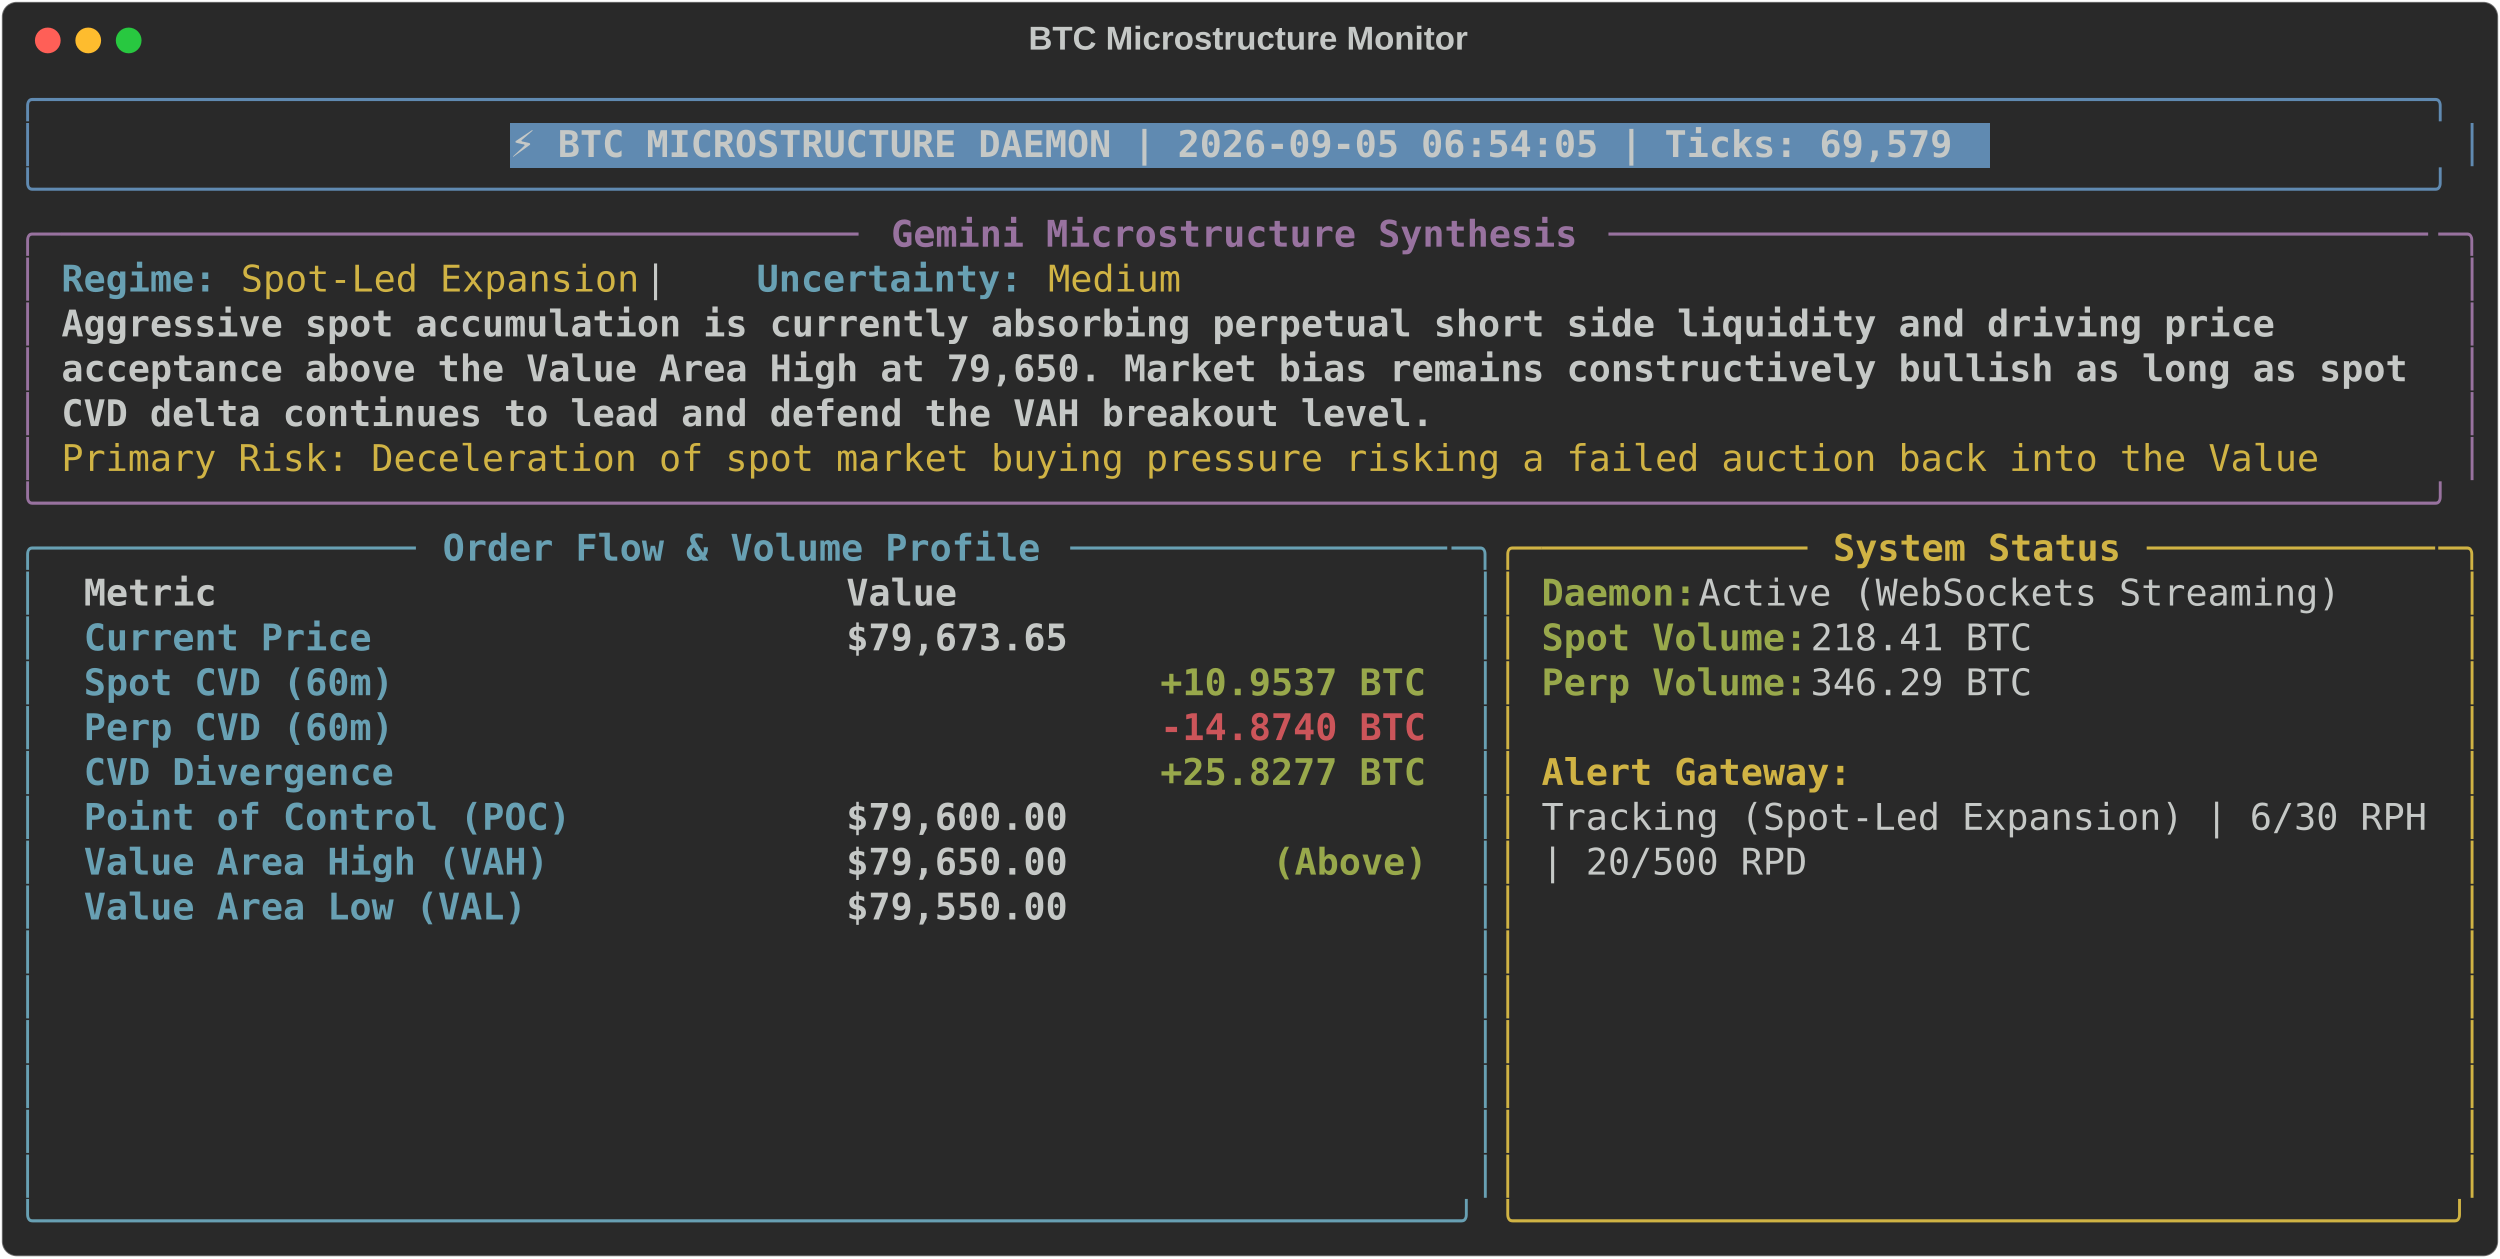
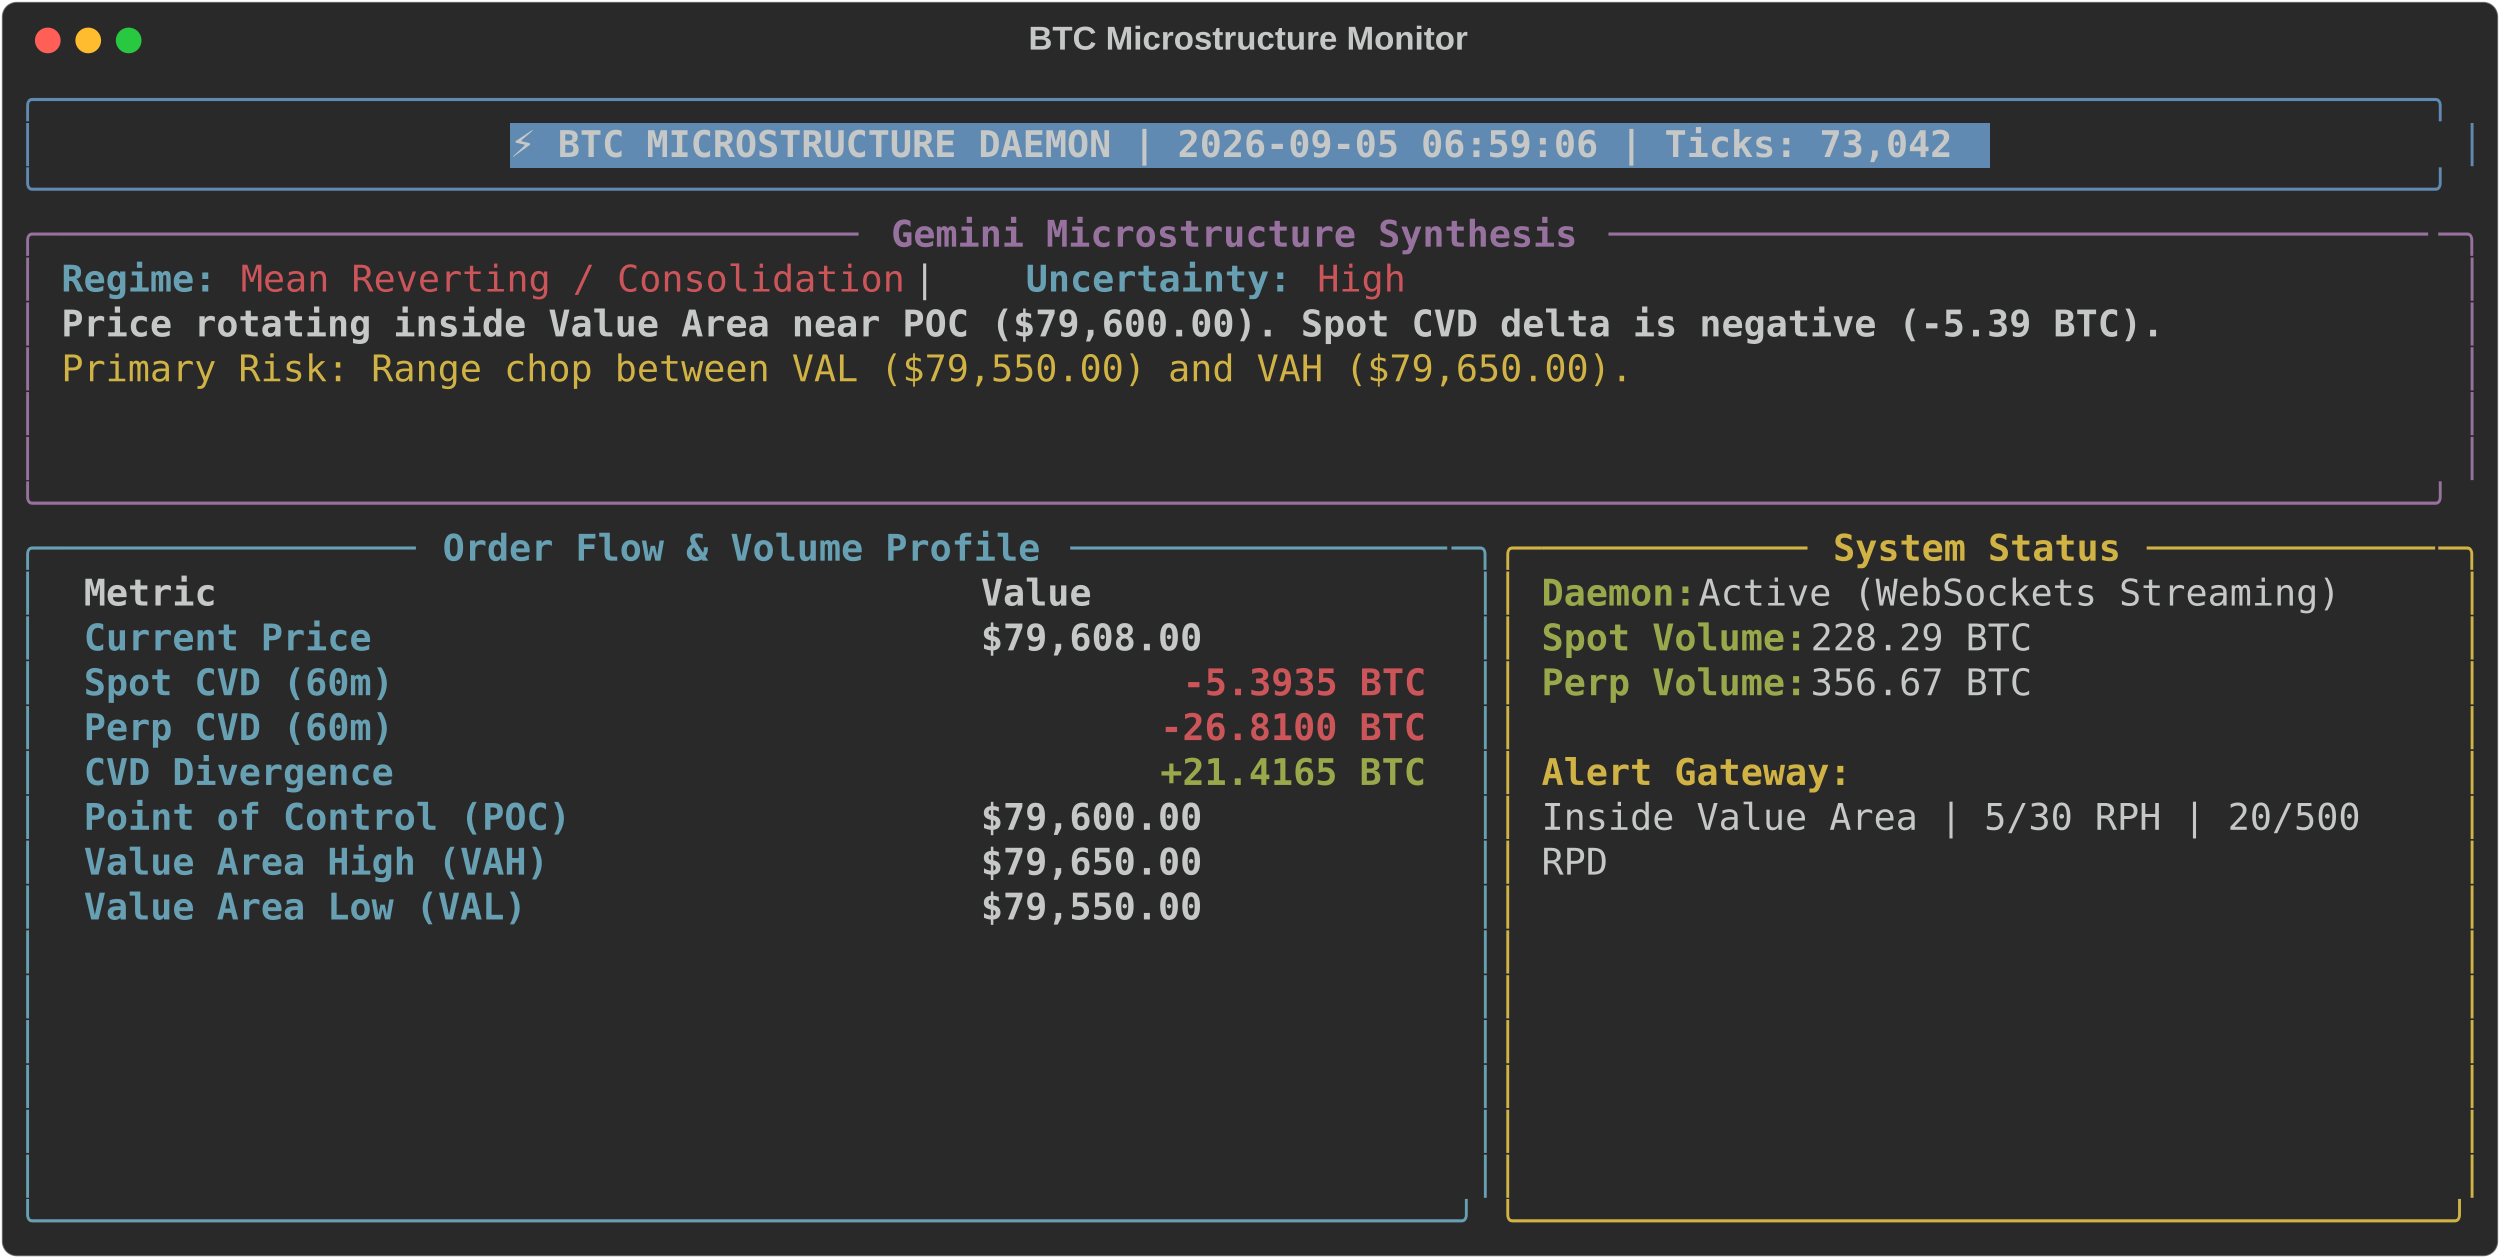
<svg xmlns="http://www.w3.org/2000/svg" class="rich-terminal" viewBox="0 0 1360 684.4">
  <style>

    @font-face {
        font-family: "Fira Code";
        src: local("FiraCode-Regular"),
                url("https://cdnjs.cloudflare.com/ajax/libs/firacode/6.2.0/woff2/FiraCode-Regular.woff2") format("woff2"),
                url("https://cdnjs.cloudflare.com/ajax/libs/firacode/6.2.0/woff/FiraCode-Regular.woff") format("woff");
        font-style: normal;
        font-weight: 400;
    }
    @font-face {
        font-family: "Fira Code";
        src: local("FiraCode-Bold"),
                url("https://cdnjs.cloudflare.com/ajax/libs/firacode/6.2.0/woff2/FiraCode-Bold.woff2") format("woff2"),
                url("https://cdnjs.cloudflare.com/ajax/libs/firacode/6.2.0/woff/FiraCode-Bold.woff") format("woff");
        font-style: bold;
        font-weight: 700;
    }

-     .terminal-60545457-matrix {
+     .terminal-706040524-matrix {
        font-family: Fira Code, monospace;
        font-size: 20px;
        line-height: 24.4px;
        font-variant-east-asian: full-width;
    }

-     .terminal-60545457-title {
+     .terminal-706040524-title {
        font-size: 18px;
        font-weight: bold;
        font-family: arial;
    }

-     .terminal-60545457-r1 { fill: #608ab1 }
- .terminal-60545457-r2 { fill: #c5c8c6 }
- .terminal-60545457-r3 { fill: #c5c8c6;font-weight: bold }
- .terminal-60545457-r4 { fill: #98729f }
- .terminal-60545457-r5 { fill: #98729f;font-weight: bold }
- .terminal-60545457-r6 { fill: #68a0b3;font-weight: bold }
- .terminal-60545457-r7 { fill: #d0b344 }
- .terminal-60545457-r8 { fill: #68a0b3 }
- .terminal-60545457-r9 { fill: #d0b344;font-weight: bold }
- .terminal-60545457-r10 { fill: #98a84b;font-weight: bold }
- .terminal-60545457-r11 { fill: #cc555a;font-weight: bold }
+     .terminal-706040524-r1 { fill: #608ab1 }
+ .terminal-706040524-r2 { fill: #c5c8c6 }
+ .terminal-706040524-r3 { fill: #c5c8c6;font-weight: bold }
+ .terminal-706040524-r4 { fill: #98729f }
+ .terminal-706040524-r5 { fill: #98729f;font-weight: bold }
+ .terminal-706040524-r6 { fill: #68a0b3;font-weight: bold }
+ .terminal-706040524-r7 { fill: #cc555a }
+ .terminal-706040524-r8 { fill: #d0b344 }
+ .terminal-706040524-r9 { fill: #68a0b3 }
+ .terminal-706040524-r10 { fill: #d0b344;font-weight: bold }
+ .terminal-706040524-r11 { fill: #98a84b;font-weight: bold }
+ .terminal-706040524-r12 { fill: #cc555a;font-weight: bold }
    </style>
  <defs>
-     <clipPath id="terminal-60545457-clip-terminal">
+     <clipPath id="terminal-706040524-clip-terminal">
      <rect x="0" y="0" width="1341.0" height="633.4" />
    </clipPath>
-     <clipPath id="terminal-60545457-line-0">
+     <clipPath id="terminal-706040524-line-0">
      <rect x="0" y="1.5" width="1342" height="24.65" />
    </clipPath>
-     <clipPath id="terminal-60545457-line-1">
+     <clipPath id="terminal-706040524-line-1">
      <rect x="0" y="25.9" width="1342" height="24.65" />
    </clipPath>
-     <clipPath id="terminal-60545457-line-2">
+     <clipPath id="terminal-706040524-line-2">
      <rect x="0" y="50.3" width="1342" height="24.65" />
    </clipPath>
-     <clipPath id="terminal-60545457-line-3">
+     <clipPath id="terminal-706040524-line-3">
      <rect x="0" y="74.7" width="1342" height="24.65" />
    </clipPath>
-     <clipPath id="terminal-60545457-line-4">
+     <clipPath id="terminal-706040524-line-4">
      <rect x="0" y="99.1" width="1342" height="24.65" />
    </clipPath>
-     <clipPath id="terminal-60545457-line-5">
+     <clipPath id="terminal-706040524-line-5">
      <rect x="0" y="123.5" width="1342" height="24.65" />
    </clipPath>
-     <clipPath id="terminal-60545457-line-6">
+     <clipPath id="terminal-706040524-line-6">
      <rect x="0" y="147.9" width="1342" height="24.65" />
    </clipPath>
-     <clipPath id="terminal-60545457-line-7">
+     <clipPath id="terminal-706040524-line-7">
      <rect x="0" y="172.3" width="1342" height="24.65" />
    </clipPath>
-     <clipPath id="terminal-60545457-line-8">
+     <clipPath id="terminal-706040524-line-8">
      <rect x="0" y="196.7" width="1342" height="24.65" />
    </clipPath>
-     <clipPath id="terminal-60545457-line-9">
+     <clipPath id="terminal-706040524-line-9">
      <rect x="0" y="221.1" width="1342" height="24.65" />
    </clipPath>
-     <clipPath id="terminal-60545457-line-10">
+     <clipPath id="terminal-706040524-line-10">
      <rect x="0" y="245.5" width="1342" height="24.65" />
    </clipPath>
-     <clipPath id="terminal-60545457-line-11">
+     <clipPath id="terminal-706040524-line-11">
      <rect x="0" y="269.9" width="1342" height="24.65" />
    </clipPath>
-     <clipPath id="terminal-60545457-line-12">
+     <clipPath id="terminal-706040524-line-12">
      <rect x="0" y="294.3" width="1342" height="24.65" />
    </clipPath>
-     <clipPath id="terminal-60545457-line-13">
+     <clipPath id="terminal-706040524-line-13">
      <rect x="0" y="318.7" width="1342" height="24.65" />
    </clipPath>
-     <clipPath id="terminal-60545457-line-14">
+     <clipPath id="terminal-706040524-line-14">
      <rect x="0" y="343.1" width="1342" height="24.65" />
    </clipPath>
-     <clipPath id="terminal-60545457-line-15">
+     <clipPath id="terminal-706040524-line-15">
      <rect x="0" y="367.5" width="1342" height="24.65" />
    </clipPath>
-     <clipPath id="terminal-60545457-line-16">
+     <clipPath id="terminal-706040524-line-16">
      <rect x="0" y="391.9" width="1342" height="24.65" />
    </clipPath>
-     <clipPath id="terminal-60545457-line-17">
+     <clipPath id="terminal-706040524-line-17">
      <rect x="0" y="416.3" width="1342" height="24.65" />
    </clipPath>
-     <clipPath id="terminal-60545457-line-18">
+     <clipPath id="terminal-706040524-line-18">
      <rect x="0" y="440.7" width="1342" height="24.65" />
    </clipPath>
-     <clipPath id="terminal-60545457-line-19">
+     <clipPath id="terminal-706040524-line-19">
      <rect x="0" y="465.1" width="1342" height="24.65" />
    </clipPath>
-     <clipPath id="terminal-60545457-line-20">
+     <clipPath id="terminal-706040524-line-20">
      <rect x="0" y="489.5" width="1342" height="24.65" />
    </clipPath>
-     <clipPath id="terminal-60545457-line-21">
+     <clipPath id="terminal-706040524-line-21">
      <rect x="0" y="513.9" width="1342" height="24.65" />
    </clipPath>
-     <clipPath id="terminal-60545457-line-22">
+     <clipPath id="terminal-706040524-line-22">
      <rect x="0" y="538.3" width="1342" height="24.65" />
    </clipPath>
-     <clipPath id="terminal-60545457-line-23">
+     <clipPath id="terminal-706040524-line-23">
      <rect x="0" y="562.7" width="1342" height="24.65" />
    </clipPath>
-     <clipPath id="terminal-60545457-line-24">
+     <clipPath id="terminal-706040524-line-24">
      <rect x="0" y="587.1" width="1342" height="24.65" />
    </clipPath>
  </defs>
  <rect fill="#292929" stroke="rgba(255,255,255,0.35)" stroke-width="1" x="1" y="1" width="1358" height="682.4" rx="8" />
-   <text class="terminal-60545457-title" fill="#c5c8c6" text-anchor="middle" x="679" y="27">BTC Microstructure Monitor</text>
+   <text class="terminal-706040524-title" fill="#c5c8c6" text-anchor="middle" x="679" y="27">BTC Microstructure Monitor</text>
  <g transform="translate(26,22)">
    <circle cx="0" cy="0" r="7" fill="#ff5f57" />
    <circle cx="22" cy="0" r="7" fill="#febc2e" />
    <circle cx="44" cy="0" r="7" fill="#28c840" />
  </g>
-   <g transform="translate(9, 41)" clip-path="url(#terminal-60545457-clip-terminal)">
+   <g transform="translate(9, 41)" clip-path="url(#terminal-706040524-clip-terminal)">
    <rect fill="#608ab1" x="268.4" y="25.9" width="805.2" height="24.65" shape-rendering="crispEdges" />
-     <g class="terminal-60545457-matrix">
-       <text class="terminal-60545457-r1" x="0" y="20" textLength="1342" clip-path="url(#terminal-60545457-line-0)">╭────────────────────────────────────────────────────────────────────────────────────────────────────────────╮</text>
-       <text class="terminal-60545457-r2" x="1342" y="20" textLength="12.2" clip-path="url(#terminal-60545457-line-0)">
- </text>
-       <text class="terminal-60545457-r1" x="0" y="44.4" textLength="12.2" clip-path="url(#terminal-60545457-line-1)">│</text>
-       <text class="terminal-60545457-r3" x="268.4" y="44.4" textLength="793" clip-path="url(#terminal-60545457-line-1)">⚡ BTC MICROSTRUCTURE DAEMON | 2026-09-05 06:54:05 | Ticks: 69,579</text>
-       <text class="terminal-60545457-r1" x="1329.8" y="44.4" textLength="12.2" clip-path="url(#terminal-60545457-line-1)">│</text>
-       <text class="terminal-60545457-r2" x="1342" y="44.4" textLength="12.2" clip-path="url(#terminal-60545457-line-1)">
- </text>
-       <text class="terminal-60545457-r1" x="0" y="68.8" textLength="1342" clip-path="url(#terminal-60545457-line-2)">╰────────────────────────────────────────────────────────────────────────────────────────────────────────────╯</text>
-       <text class="terminal-60545457-r2" x="1342" y="68.8" textLength="12.2" clip-path="url(#terminal-60545457-line-2)">
- </text>
-       <text class="terminal-60545457-r4" x="0" y="93.2" textLength="24.4" clip-path="url(#terminal-60545457-line-3)">╭─</text>
-       <text class="terminal-60545457-r4" x="24.4" y="93.2" textLength="439.2" clip-path="url(#terminal-60545457-line-3)">────────────────────────────────────</text>
-       <text class="terminal-60545457-r5" x="475.8" y="93.2" textLength="378.2" clip-path="url(#terminal-60545457-line-3)">Gemini Microstructure Synthesis</text>
-       <text class="terminal-60545457-r4" x="866.2" y="93.2" textLength="451.4" clip-path="url(#terminal-60545457-line-3)">─────────────────────────────────────</text>
-       <text class="terminal-60545457-r4" x="1317.6" y="93.2" textLength="24.4" clip-path="url(#terminal-60545457-line-3)">─╮</text>
-       <text class="terminal-60545457-r2" x="1342" y="93.2" textLength="12.2" clip-path="url(#terminal-60545457-line-3)">
- </text>
-       <text class="terminal-60545457-r4" x="0" y="117.6" textLength="12.2" clip-path="url(#terminal-60545457-line-4)">│</text>
-       <text class="terminal-60545457-r6" x="24.4" y="117.6" textLength="85.4" clip-path="url(#terminal-60545457-line-4)">Regime:</text>
-       <text class="terminal-60545457-r7" x="122" y="117.6" textLength="219.6" clip-path="url(#terminal-60545457-line-4)">Spot-Led Expansion</text>
-       <text class="terminal-60545457-r2" x="341.6" y="117.6" textLength="61" clip-path="url(#terminal-60545457-line-4)">  |  </text>
-       <text class="terminal-60545457-r6" x="402.6" y="117.6" textLength="146.4" clip-path="url(#terminal-60545457-line-4)">Uncertainty:</text>
-       <text class="terminal-60545457-r7" x="561.2" y="117.6" textLength="73.2" clip-path="url(#terminal-60545457-line-4)">Medium</text>
-       <text class="terminal-60545457-r4" x="1329.8" y="117.6" textLength="12.2" clip-path="url(#terminal-60545457-line-4)">│</text>
-       <text class="terminal-60545457-r2" x="1342" y="117.6" textLength="12.2" clip-path="url(#terminal-60545457-line-4)">
- </text>
-       <text class="terminal-60545457-r4" x="0" y="142" textLength="12.2" clip-path="url(#terminal-60545457-line-5)">│</text>
-       <text class="terminal-60545457-r3" x="24.4" y="142" textLength="1232.2" clip-path="url(#terminal-60545457-line-5)">Aggressive spot accumulation is currently absorbing perpetual short side liquidity and driving price </text>
-       <text class="terminal-60545457-r4" x="1329.8" y="142" textLength="12.2" clip-path="url(#terminal-60545457-line-5)">│</text>
-       <text class="terminal-60545457-r2" x="1342" y="142" textLength="12.2" clip-path="url(#terminal-60545457-line-5)">
- </text>
-       <text class="terminal-60545457-r4" x="0" y="166.4" textLength="12.2" clip-path="url(#terminal-60545457-line-6)">│</text>
-       <text class="terminal-60545457-r3" x="24.4" y="166.4" textLength="1293.2" clip-path="url(#terminal-60545457-line-6)">acceptance above the Value Area High at 79,650. Market bias remains constructively bullish as long as spot</text>
-       <text class="terminal-60545457-r4" x="1329.8" y="166.4" textLength="12.2" clip-path="url(#terminal-60545457-line-6)">│</text>
-       <text class="terminal-60545457-r2" x="1342" y="166.4" textLength="12.2" clip-path="url(#terminal-60545457-line-6)">
- </text>
-       <text class="terminal-60545457-r4" x="0" y="190.8" textLength="12.2" clip-path="url(#terminal-60545457-line-7)">│</text>
-       <text class="terminal-60545457-r3" x="24.4" y="190.8" textLength="756.4" clip-path="url(#terminal-60545457-line-7)">CVD delta continues to lead and defend the VAH breakout level.</text>
-       <text class="terminal-60545457-r4" x="1329.8" y="190.8" textLength="12.2" clip-path="url(#terminal-60545457-line-7)">│</text>
-       <text class="terminal-60545457-r2" x="1342" y="190.8" textLength="12.2" clip-path="url(#terminal-60545457-line-7)">
- </text>
-       <text class="terminal-60545457-r4" x="0" y="215.2" textLength="12.2" clip-path="url(#terminal-60545457-line-8)">│</text>
-       <text class="terminal-60545457-r7" x="24.4" y="215.2" textLength="1256.6" clip-path="url(#terminal-60545457-line-8)">Primary Risk: Deceleration of spot market buying pressure risking a failed auction back into the Value </text>
-       <text class="terminal-60545457-r4" x="1329.8" y="215.2" textLength="12.2" clip-path="url(#terminal-60545457-line-8)">│</text>
-       <text class="terminal-60545457-r2" x="1342" y="215.2" textLength="12.2" clip-path="url(#terminal-60545457-line-8)">
- </text>
-       <text class="terminal-60545457-r4" x="0" y="239.6" textLength="1342" clip-path="url(#terminal-60545457-line-9)">╰────────────────────────────────────────────────────────────────────────────────────────────────────────────╯</text>
-       <text class="terminal-60545457-r2" x="1342" y="239.6" textLength="12.2" clip-path="url(#terminal-60545457-line-9)">
- </text>
-       <text class="terminal-60545457-r8" x="0" y="264" textLength="24.4" clip-path="url(#terminal-60545457-line-10)">╭─</text>
-       <text class="terminal-60545457-r8" x="24.4" y="264" textLength="195.2" clip-path="url(#terminal-60545457-line-10)">────────────────</text>
-       <text class="terminal-60545457-r6" x="231.8" y="264" textLength="329.4" clip-path="url(#terminal-60545457-line-10)">Order Flow &amp; Volume Profile</text>
-       <text class="terminal-60545457-r8" x="573.4" y="264" textLength="207.4" clip-path="url(#terminal-60545457-line-10)">─────────────────</text>
-       <text class="terminal-60545457-r8" x="780.8" y="264" textLength="24.4" clip-path="url(#terminal-60545457-line-10)">─╮</text>
-       <text class="terminal-60545457-r7" x="805.2" y="264" textLength="24.4" clip-path="url(#terminal-60545457-line-10)">╭─</text>
-       <text class="terminal-60545457-r7" x="829.6" y="264" textLength="146.4" clip-path="url(#terminal-60545457-line-10)">────────────</text>
-       <text class="terminal-60545457-r9" x="988.2" y="264" textLength="158.6" clip-path="url(#terminal-60545457-line-10)">System Status</text>
-       <text class="terminal-60545457-r7" x="1159" y="264" textLength="158.6" clip-path="url(#terminal-60545457-line-10)">─────────────</text>
-       <text class="terminal-60545457-r7" x="1317.6" y="264" textLength="24.4" clip-path="url(#terminal-60545457-line-10)">─╮</text>
-       <text class="terminal-60545457-r2" x="1342" y="264" textLength="12.2" clip-path="url(#terminal-60545457-line-10)">
- </text>
-       <text class="terminal-60545457-r8" x="0" y="288.4" textLength="12.2" clip-path="url(#terminal-60545457-line-11)">│</text>
-       <text class="terminal-60545457-r3" x="36.6" y="288.4" textLength="390.4" clip-path="url(#terminal-60545457-line-11)">Metric                          </text>
-       <text class="terminal-60545457-r3" x="451.4" y="288.4" textLength="317.2" clip-path="url(#terminal-60545457-line-11)">                     Value</text>
-       <text class="terminal-60545457-r8" x="793" y="288.4" textLength="12.2" clip-path="url(#terminal-60545457-line-11)">│</text>
-       <text class="terminal-60545457-r7" x="805.2" y="288.4" textLength="12.2" clip-path="url(#terminal-60545457-line-11)">│</text>
-       <text class="terminal-60545457-r10" x="829.6" y="288.4" textLength="85.4" clip-path="url(#terminal-60545457-line-11)">Daemon:</text>
-       <text class="terminal-60545457-r2" x="915" y="288.4" textLength="366" clip-path="url(#terminal-60545457-line-11)"> Active (WebSockets Streaming)</text>
-       <text class="terminal-60545457-r7" x="1329.8" y="288.4" textLength="12.2" clip-path="url(#terminal-60545457-line-11)">│</text>
-       <text class="terminal-60545457-r2" x="1342" y="288.4" textLength="12.2" clip-path="url(#terminal-60545457-line-11)">
- </text>
-       <text class="terminal-60545457-r8" x="0" y="312.8" textLength="12.2" clip-path="url(#terminal-60545457-line-12)">│</text>
-       <text class="terminal-60545457-r6" x="36.6" y="312.8" textLength="390.4" clip-path="url(#terminal-60545457-line-12)">Current Price                   </text>
-       <text class="terminal-60545457-r3" x="451.4" y="312.8" textLength="317.2" clip-path="url(#terminal-60545457-line-12)">                $79,673.65</text>
-       <text class="terminal-60545457-r8" x="793" y="312.8" textLength="12.2" clip-path="url(#terminal-60545457-line-12)">│</text>
-       <text class="terminal-60545457-r7" x="805.2" y="312.8" textLength="12.2" clip-path="url(#terminal-60545457-line-12)">│</text>
-       <text class="terminal-60545457-r10" x="829.6" y="312.8" textLength="146.4" clip-path="url(#terminal-60545457-line-12)">Spot Volume:</text>
-       <text class="terminal-60545457-r2" x="976" y="312.8" textLength="134.2" clip-path="url(#terminal-60545457-line-12)"> 218.41 BTC</text>
-       <text class="terminal-60545457-r7" x="1329.8" y="312.8" textLength="12.2" clip-path="url(#terminal-60545457-line-12)">│</text>
-       <text class="terminal-60545457-r2" x="1342" y="312.8" textLength="12.2" clip-path="url(#terminal-60545457-line-12)">
- </text>
-       <text class="terminal-60545457-r8" x="0" y="337.2" textLength="12.2" clip-path="url(#terminal-60545457-line-13)">│</text>
-       <text class="terminal-60545457-r6" x="36.6" y="337.2" textLength="390.4" clip-path="url(#terminal-60545457-line-13)">Spot CVD (60m)                  </text>
-       <text class="terminal-60545457-r10" x="622.2" y="337.2" textLength="146.4" clip-path="url(#terminal-60545457-line-13)">+10.9537 BTC</text>
-       <text class="terminal-60545457-r8" x="793" y="337.2" textLength="12.2" clip-path="url(#terminal-60545457-line-13)">│</text>
-       <text class="terminal-60545457-r7" x="805.2" y="337.2" textLength="12.2" clip-path="url(#terminal-60545457-line-13)">│</text>
-       <text class="terminal-60545457-r10" x="829.6" y="337.2" textLength="146.4" clip-path="url(#terminal-60545457-line-13)">Perp Volume:</text>
-       <text class="terminal-60545457-r2" x="976" y="337.2" textLength="134.2" clip-path="url(#terminal-60545457-line-13)"> 346.29 BTC</text>
-       <text class="terminal-60545457-r7" x="1329.8" y="337.2" textLength="12.2" clip-path="url(#terminal-60545457-line-13)">│</text>
-       <text class="terminal-60545457-r2" x="1342" y="337.2" textLength="12.2" clip-path="url(#terminal-60545457-line-13)">
- </text>
-       <text class="terminal-60545457-r8" x="0" y="361.6" textLength="12.2" clip-path="url(#terminal-60545457-line-14)">│</text>
-       <text class="terminal-60545457-r6" x="36.6" y="361.6" textLength="390.4" clip-path="url(#terminal-60545457-line-14)">Perp CVD (60m)                  </text>
-       <text class="terminal-60545457-r11" x="622.2" y="361.6" textLength="146.4" clip-path="url(#terminal-60545457-line-14)">-14.8740 BTC</text>
-       <text class="terminal-60545457-r8" x="793" y="361.6" textLength="12.2" clip-path="url(#terminal-60545457-line-14)">│</text>
-       <text class="terminal-60545457-r7" x="805.2" y="361.6" textLength="12.2" clip-path="url(#terminal-60545457-line-14)">│</text>
-       <text class="terminal-60545457-r7" x="1329.8" y="361.6" textLength="12.2" clip-path="url(#terminal-60545457-line-14)">│</text>
-       <text class="terminal-60545457-r2" x="1342" y="361.6" textLength="12.2" clip-path="url(#terminal-60545457-line-14)">
- </text>
-       <text class="terminal-60545457-r8" x="0" y="386" textLength="12.2" clip-path="url(#terminal-60545457-line-15)">│</text>
-       <text class="terminal-60545457-r6" x="36.6" y="386" textLength="390.4" clip-path="url(#terminal-60545457-line-15)">CVD Divergence                  </text>
-       <text class="terminal-60545457-r10" x="622.2" y="386" textLength="146.4" clip-path="url(#terminal-60545457-line-15)">+25.8277 BTC</text>
-       <text class="terminal-60545457-r8" x="793" y="386" textLength="12.2" clip-path="url(#terminal-60545457-line-15)">│</text>
-       <text class="terminal-60545457-r7" x="805.2" y="386" textLength="12.2" clip-path="url(#terminal-60545457-line-15)">│</text>
-       <text class="terminal-60545457-r9" x="829.6" y="386" textLength="170.8" clip-path="url(#terminal-60545457-line-15)">Alert Gateway:</text>
-       <text class="terminal-60545457-r7" x="1329.8" y="386" textLength="12.2" clip-path="url(#terminal-60545457-line-15)">│</text>
-       <text class="terminal-60545457-r2" x="1342" y="386" textLength="12.2" clip-path="url(#terminal-60545457-line-15)">
- </text>
-       <text class="terminal-60545457-r8" x="0" y="410.4" textLength="12.2" clip-path="url(#terminal-60545457-line-16)">│</text>
-       <text class="terminal-60545457-r6" x="36.6" y="410.4" textLength="390.4" clip-path="url(#terminal-60545457-line-16)">Point of Control (POC)          </text>
-       <text class="terminal-60545457-r3" x="451.4" y="410.4" textLength="317.2" clip-path="url(#terminal-60545457-line-16)">                $79,600.00</text>
-       <text class="terminal-60545457-r8" x="793" y="410.4" textLength="12.2" clip-path="url(#terminal-60545457-line-16)">│</text>
-       <text class="terminal-60545457-r7" x="805.2" y="410.4" textLength="12.2" clip-path="url(#terminal-60545457-line-16)">│</text>
-       <text class="terminal-60545457-r2" x="829.6" y="410.4" textLength="488" clip-path="url(#terminal-60545457-line-16)">Tracking (Spot-Led Expansion) | 6/30 RPH</text>
-       <text class="terminal-60545457-r7" x="1329.8" y="410.4" textLength="12.2" clip-path="url(#terminal-60545457-line-16)">│</text>
-       <text class="terminal-60545457-r2" x="1342" y="410.4" textLength="12.2" clip-path="url(#terminal-60545457-line-16)">
- </text>
-       <text class="terminal-60545457-r8" x="0" y="434.8" textLength="12.2" clip-path="url(#terminal-60545457-line-17)">│</text>
-       <text class="terminal-60545457-r6" x="36.6" y="434.8" textLength="390.4" clip-path="url(#terminal-60545457-line-17)">Value Area High (VAH)           </text>
-       <text class="terminal-60545457-r3" x="451.4" y="434.8" textLength="231.8" clip-path="url(#terminal-60545457-line-17)">        $79,650.00 </text>
-       <text class="terminal-60545457-r10" x="683.2" y="434.8" textLength="85.4" clip-path="url(#terminal-60545457-line-17)">(Above)</text>
-       <text class="terminal-60545457-r8" x="793" y="434.8" textLength="12.2" clip-path="url(#terminal-60545457-line-17)">│</text>
-       <text class="terminal-60545457-r7" x="805.2" y="434.8" textLength="12.2" clip-path="url(#terminal-60545457-line-17)">│</text>
-       <text class="terminal-60545457-r2" x="829.6" y="434.8" textLength="146.4" clip-path="url(#terminal-60545457-line-17)">| 20/500 RPD</text>
-       <text class="terminal-60545457-r7" x="1329.8" y="434.8" textLength="12.2" clip-path="url(#terminal-60545457-line-17)">│</text>
-       <text class="terminal-60545457-r2" x="1342" y="434.8" textLength="12.2" clip-path="url(#terminal-60545457-line-17)">
- </text>
-       <text class="terminal-60545457-r8" x="0" y="459.2" textLength="12.2" clip-path="url(#terminal-60545457-line-18)">│</text>
-       <text class="terminal-60545457-r6" x="36.6" y="459.2" textLength="390.4" clip-path="url(#terminal-60545457-line-18)">Value Area Low (VAL)            </text>
-       <text class="terminal-60545457-r3" x="451.4" y="459.2" textLength="317.2" clip-path="url(#terminal-60545457-line-18)">                $79,550.00</text>
-       <text class="terminal-60545457-r8" x="793" y="459.2" textLength="12.2" clip-path="url(#terminal-60545457-line-18)">│</text>
-       <text class="terminal-60545457-r7" x="805.2" y="459.2" textLength="12.2" clip-path="url(#terminal-60545457-line-18)">│</text>
-       <text class="terminal-60545457-r7" x="1329.8" y="459.2" textLength="12.2" clip-path="url(#terminal-60545457-line-18)">│</text>
-       <text class="terminal-60545457-r2" x="1342" y="459.2" textLength="12.2" clip-path="url(#terminal-60545457-line-18)">
- </text>
-       <text class="terminal-60545457-r8" x="0" y="483.6" textLength="12.2" clip-path="url(#terminal-60545457-line-19)">│</text>
-       <text class="terminal-60545457-r8" x="793" y="483.6" textLength="12.2" clip-path="url(#terminal-60545457-line-19)">│</text>
-       <text class="terminal-60545457-r7" x="805.2" y="483.6" textLength="12.2" clip-path="url(#terminal-60545457-line-19)">│</text>
-       <text class="terminal-60545457-r7" x="1329.8" y="483.6" textLength="12.2" clip-path="url(#terminal-60545457-line-19)">│</text>
-       <text class="terminal-60545457-r2" x="1342" y="483.6" textLength="12.2" clip-path="url(#terminal-60545457-line-19)">
- </text>
-       <text class="terminal-60545457-r8" x="0" y="508" textLength="12.2" clip-path="url(#terminal-60545457-line-20)">│</text>
-       <text class="terminal-60545457-r8" x="793" y="508" textLength="12.2" clip-path="url(#terminal-60545457-line-20)">│</text>
-       <text class="terminal-60545457-r7" x="805.2" y="508" textLength="12.2" clip-path="url(#terminal-60545457-line-20)">│</text>
-       <text class="terminal-60545457-r7" x="1329.8" y="508" textLength="12.2" clip-path="url(#terminal-60545457-line-20)">│</text>
-       <text class="terminal-60545457-r2" x="1342" y="508" textLength="12.2" clip-path="url(#terminal-60545457-line-20)">
- </text>
-       <text class="terminal-60545457-r8" x="0" y="532.4" textLength="12.2" clip-path="url(#terminal-60545457-line-21)">│</text>
-       <text class="terminal-60545457-r8" x="793" y="532.4" textLength="12.2" clip-path="url(#terminal-60545457-line-21)">│</text>
-       <text class="terminal-60545457-r7" x="805.2" y="532.4" textLength="12.2" clip-path="url(#terminal-60545457-line-21)">│</text>
-       <text class="terminal-60545457-r7" x="1329.8" y="532.4" textLength="12.2" clip-path="url(#terminal-60545457-line-21)">│</text>
-       <text class="terminal-60545457-r2" x="1342" y="532.4" textLength="12.2" clip-path="url(#terminal-60545457-line-21)">
- </text>
-       <text class="terminal-60545457-r8" x="0" y="556.8" textLength="12.2" clip-path="url(#terminal-60545457-line-22)">│</text>
-       <text class="terminal-60545457-r8" x="793" y="556.8" textLength="12.2" clip-path="url(#terminal-60545457-line-22)">│</text>
-       <text class="terminal-60545457-r7" x="805.2" y="556.8" textLength="12.2" clip-path="url(#terminal-60545457-line-22)">│</text>
-       <text class="terminal-60545457-r7" x="1329.8" y="556.8" textLength="12.2" clip-path="url(#terminal-60545457-line-22)">│</text>
-       <text class="terminal-60545457-r2" x="1342" y="556.8" textLength="12.2" clip-path="url(#terminal-60545457-line-22)">
- </text>
-       <text class="terminal-60545457-r8" x="0" y="581.2" textLength="12.2" clip-path="url(#terminal-60545457-line-23)">│</text>
-       <text class="terminal-60545457-r8" x="793" y="581.2" textLength="12.2" clip-path="url(#terminal-60545457-line-23)">│</text>
-       <text class="terminal-60545457-r7" x="805.2" y="581.2" textLength="12.2" clip-path="url(#terminal-60545457-line-23)">│</text>
-       <text class="terminal-60545457-r7" x="1329.8" y="581.2" textLength="12.2" clip-path="url(#terminal-60545457-line-23)">│</text>
-       <text class="terminal-60545457-r2" x="1342" y="581.2" textLength="12.2" clip-path="url(#terminal-60545457-line-23)">
- </text>
-       <text class="terminal-60545457-r8" x="0" y="605.6" textLength="12.2" clip-path="url(#terminal-60545457-line-24)">│</text>
-       <text class="terminal-60545457-r8" x="793" y="605.6" textLength="12.2" clip-path="url(#terminal-60545457-line-24)">│</text>
-       <text class="terminal-60545457-r7" x="805.2" y="605.6" textLength="12.2" clip-path="url(#terminal-60545457-line-24)">│</text>
-       <text class="terminal-60545457-r7" x="1329.8" y="605.6" textLength="12.2" clip-path="url(#terminal-60545457-line-24)">│</text>
-       <text class="terminal-60545457-r2" x="1342" y="605.6" textLength="12.2" clip-path="url(#terminal-60545457-line-24)">
- </text>
-       <text class="terminal-60545457-r8" x="0" y="630" textLength="805.2" clip-path="url(#terminal-60545457-line-25)">╰────────────────────────────────────────────────────────────────╯</text>
-       <text class="terminal-60545457-r7" x="805.2" y="630" textLength="536.8" clip-path="url(#terminal-60545457-line-25)">╰──────────────────────────────────────────╯</text>
-       <text class="terminal-60545457-r2" x="1342" y="630" textLength="12.2" clip-path="url(#terminal-60545457-line-25)">
+     <g class="terminal-706040524-matrix">
+       <text class="terminal-706040524-r1" x="0" y="20" textLength="1342" clip-path="url(#terminal-706040524-line-0)">╭────────────────────────────────────────────────────────────────────────────────────────────────────────────╮</text>
+       <text class="terminal-706040524-r2" x="1342" y="20" textLength="12.2" clip-path="url(#terminal-706040524-line-0)">
+ </text>
+       <text class="terminal-706040524-r1" x="0" y="44.4" textLength="12.2" clip-path="url(#terminal-706040524-line-1)">│</text>
+       <text class="terminal-706040524-r3" x="268.4" y="44.4" textLength="793" clip-path="url(#terminal-706040524-line-1)">⚡ BTC MICROSTRUCTURE DAEMON | 2026-09-05 06:59:06 | Ticks: 73,042</text>
+       <text class="terminal-706040524-r1" x="1329.8" y="44.4" textLength="12.2" clip-path="url(#terminal-706040524-line-1)">│</text>
+       <text class="terminal-706040524-r2" x="1342" y="44.4" textLength="12.2" clip-path="url(#terminal-706040524-line-1)">
+ </text>
+       <text class="terminal-706040524-r1" x="0" y="68.8" textLength="1342" clip-path="url(#terminal-706040524-line-2)">╰────────────────────────────────────────────────────────────────────────────────────────────────────────────╯</text>
+       <text class="terminal-706040524-r2" x="1342" y="68.8" textLength="12.2" clip-path="url(#terminal-706040524-line-2)">
+ </text>
+       <text class="terminal-706040524-r4" x="0" y="93.2" textLength="24.4" clip-path="url(#terminal-706040524-line-3)">╭─</text>
+       <text class="terminal-706040524-r4" x="24.4" y="93.2" textLength="439.2" clip-path="url(#terminal-706040524-line-3)">────────────────────────────────────</text>
+       <text class="terminal-706040524-r5" x="475.8" y="93.2" textLength="378.2" clip-path="url(#terminal-706040524-line-3)">Gemini Microstructure Synthesis</text>
+       <text class="terminal-706040524-r4" x="866.2" y="93.2" textLength="451.4" clip-path="url(#terminal-706040524-line-3)">─────────────────────────────────────</text>
+       <text class="terminal-706040524-r4" x="1317.6" y="93.2" textLength="24.4" clip-path="url(#terminal-706040524-line-3)">─╮</text>
+       <text class="terminal-706040524-r2" x="1342" y="93.2" textLength="12.2" clip-path="url(#terminal-706040524-line-3)">
+ </text>
+       <text class="terminal-706040524-r4" x="0" y="117.6" textLength="12.2" clip-path="url(#terminal-706040524-line-4)">│</text>
+       <text class="terminal-706040524-r6" x="24.4" y="117.6" textLength="85.4" clip-path="url(#terminal-706040524-line-4)">Regime:</text>
+       <text class="terminal-706040524-r7" x="122" y="117.6" textLength="366" clip-path="url(#terminal-706040524-line-4)">Mean Reverting / Consolidation</text>
+       <text class="terminal-706040524-r2" x="488" y="117.6" textLength="61" clip-path="url(#terminal-706040524-line-4)">  |  </text>
+       <text class="terminal-706040524-r6" x="549" y="117.6" textLength="146.4" clip-path="url(#terminal-706040524-line-4)">Uncertainty:</text>
+       <text class="terminal-706040524-r7" x="707.6" y="117.6" textLength="48.8" clip-path="url(#terminal-706040524-line-4)">High</text>
+       <text class="terminal-706040524-r4" x="1329.8" y="117.6" textLength="12.2" clip-path="url(#terminal-706040524-line-4)">│</text>
+       <text class="terminal-706040524-r2" x="1342" y="117.6" textLength="12.2" clip-path="url(#terminal-706040524-line-4)">
+ </text>
+       <text class="terminal-706040524-r4" x="0" y="142" textLength="12.2" clip-path="url(#terminal-706040524-line-5)">│</text>
+       <text class="terminal-706040524-r3" x="24.4" y="142" textLength="1159" clip-path="url(#terminal-706040524-line-5)">Price rotating inside Value Area near POC ($79,600.00). Spot CVD delta is negative (-5.39 BTC).</text>
+       <text class="terminal-706040524-r4" x="1329.8" y="142" textLength="12.2" clip-path="url(#terminal-706040524-line-5)">│</text>
+       <text class="terminal-706040524-r2" x="1342" y="142" textLength="12.2" clip-path="url(#terminal-706040524-line-5)">
+ </text>
+       <text class="terminal-706040524-r4" x="0" y="166.4" textLength="12.2" clip-path="url(#terminal-706040524-line-6)">│</text>
+       <text class="terminal-706040524-r8" x="24.4" y="166.4" textLength="866.2" clip-path="url(#terminal-706040524-line-6)">Primary Risk: Range chop between VAL ($79,550.00) and VAH ($79,650.00).</text>
+       <text class="terminal-706040524-r4" x="1329.8" y="166.4" textLength="12.2" clip-path="url(#terminal-706040524-line-6)">│</text>
+       <text class="terminal-706040524-r2" x="1342" y="166.4" textLength="12.2" clip-path="url(#terminal-706040524-line-6)">
+ </text>
+       <text class="terminal-706040524-r4" x="0" y="190.8" textLength="12.2" clip-path="url(#terminal-706040524-line-7)">│</text>
+       <text class="terminal-706040524-r4" x="1329.8" y="190.8" textLength="12.2" clip-path="url(#terminal-706040524-line-7)">│</text>
+       <text class="terminal-706040524-r2" x="1342" y="190.8" textLength="12.2" clip-path="url(#terminal-706040524-line-7)">
+ </text>
+       <text class="terminal-706040524-r4" x="0" y="215.2" textLength="12.2" clip-path="url(#terminal-706040524-line-8)">│</text>
+       <text class="terminal-706040524-r4" x="1329.8" y="215.2" textLength="12.2" clip-path="url(#terminal-706040524-line-8)">│</text>
+       <text class="terminal-706040524-r2" x="1342" y="215.2" textLength="12.2" clip-path="url(#terminal-706040524-line-8)">
+ </text>
+       <text class="terminal-706040524-r4" x="0" y="239.6" textLength="1342" clip-path="url(#terminal-706040524-line-9)">╰────────────────────────────────────────────────────────────────────────────────────────────────────────────╯</text>
+       <text class="terminal-706040524-r2" x="1342" y="239.6" textLength="12.2" clip-path="url(#terminal-706040524-line-9)">
+ </text>
+       <text class="terminal-706040524-r9" x="0" y="264" textLength="24.4" clip-path="url(#terminal-706040524-line-10)">╭─</text>
+       <text class="terminal-706040524-r9" x="24.4" y="264" textLength="195.2" clip-path="url(#terminal-706040524-line-10)">────────────────</text>
+       <text class="terminal-706040524-r6" x="231.8" y="264" textLength="329.4" clip-path="url(#terminal-706040524-line-10)">Order Flow &amp; Volume Profile</text>
+       <text class="terminal-706040524-r9" x="573.4" y="264" textLength="207.4" clip-path="url(#terminal-706040524-line-10)">─────────────────</text>
+       <text class="terminal-706040524-r9" x="780.8" y="264" textLength="24.4" clip-path="url(#terminal-706040524-line-10)">─╮</text>
+       <text class="terminal-706040524-r8" x="805.2" y="264" textLength="24.4" clip-path="url(#terminal-706040524-line-10)">╭─</text>
+       <text class="terminal-706040524-r8" x="829.6" y="264" textLength="146.4" clip-path="url(#terminal-706040524-line-10)">────────────</text>
+       <text class="terminal-706040524-r10" x="988.2" y="264" textLength="158.6" clip-path="url(#terminal-706040524-line-10)">System Status</text>
+       <text class="terminal-706040524-r8" x="1159" y="264" textLength="158.6" clip-path="url(#terminal-706040524-line-10)">─────────────</text>
+       <text class="terminal-706040524-r8" x="1317.6" y="264" textLength="24.4" clip-path="url(#terminal-706040524-line-10)">─╮</text>
+       <text class="terminal-706040524-r2" x="1342" y="264" textLength="12.2" clip-path="url(#terminal-706040524-line-10)">
+ </text>
+       <text class="terminal-706040524-r9" x="0" y="288.4" textLength="12.2" clip-path="url(#terminal-706040524-line-11)">│</text>
+       <text class="terminal-706040524-r3" x="36.6" y="288.4" textLength="463.6" clip-path="url(#terminal-706040524-line-11)">Metric                                </text>
+       <text class="terminal-706040524-r3" x="524.6" y="288.4" textLength="244" clip-path="url(#terminal-706040524-line-11)">               Value</text>
+       <text class="terminal-706040524-r9" x="793" y="288.4" textLength="12.2" clip-path="url(#terminal-706040524-line-11)">│</text>
+       <text class="terminal-706040524-r8" x="805.2" y="288.4" textLength="12.2" clip-path="url(#terminal-706040524-line-11)">│</text>
+       <text class="terminal-706040524-r11" x="829.6" y="288.4" textLength="85.4" clip-path="url(#terminal-706040524-line-11)">Daemon:</text>
+       <text class="terminal-706040524-r2" x="915" y="288.4" textLength="366" clip-path="url(#terminal-706040524-line-11)"> Active (WebSockets Streaming)</text>
+       <text class="terminal-706040524-r8" x="1329.8" y="288.4" textLength="12.2" clip-path="url(#terminal-706040524-line-11)">│</text>
+       <text class="terminal-706040524-r2" x="1342" y="288.4" textLength="12.2" clip-path="url(#terminal-706040524-line-11)">
+ </text>
+       <text class="terminal-706040524-r9" x="0" y="312.8" textLength="12.2" clip-path="url(#terminal-706040524-line-12)">│</text>
+       <text class="terminal-706040524-r6" x="36.6" y="312.8" textLength="463.6" clip-path="url(#terminal-706040524-line-12)">Current Price                         </text>
+       <text class="terminal-706040524-r3" x="524.6" y="312.8" textLength="244" clip-path="url(#terminal-706040524-line-12)">          $79,608.00</text>
+       <text class="terminal-706040524-r9" x="793" y="312.8" textLength="12.2" clip-path="url(#terminal-706040524-line-12)">│</text>
+       <text class="terminal-706040524-r8" x="805.2" y="312.8" textLength="12.2" clip-path="url(#terminal-706040524-line-12)">│</text>
+       <text class="terminal-706040524-r11" x="829.6" y="312.8" textLength="146.4" clip-path="url(#terminal-706040524-line-12)">Spot Volume:</text>
+       <text class="terminal-706040524-r2" x="976" y="312.8" textLength="134.2" clip-path="url(#terminal-706040524-line-12)"> 228.29 BTC</text>
+       <text class="terminal-706040524-r8" x="1329.8" y="312.8" textLength="12.2" clip-path="url(#terminal-706040524-line-12)">│</text>
+       <text class="terminal-706040524-r2" x="1342" y="312.8" textLength="12.2" clip-path="url(#terminal-706040524-line-12)">
+ </text>
+       <text class="terminal-706040524-r9" x="0" y="337.2" textLength="12.2" clip-path="url(#terminal-706040524-line-13)">│</text>
+       <text class="terminal-706040524-r6" x="36.6" y="337.2" textLength="463.6" clip-path="url(#terminal-706040524-line-13)">Spot CVD (60m)                        </text>
+       <text class="terminal-706040524-r12" x="634.4" y="337.2" textLength="134.2" clip-path="url(#terminal-706040524-line-13)">-5.3935 BTC</text>
+       <text class="terminal-706040524-r9" x="793" y="337.2" textLength="12.2" clip-path="url(#terminal-706040524-line-13)">│</text>
+       <text class="terminal-706040524-r8" x="805.2" y="337.2" textLength="12.2" clip-path="url(#terminal-706040524-line-13)">│</text>
+       <text class="terminal-706040524-r11" x="829.6" y="337.2" textLength="146.4" clip-path="url(#terminal-706040524-line-13)">Perp Volume:</text>
+       <text class="terminal-706040524-r2" x="976" y="337.2" textLength="134.2" clip-path="url(#terminal-706040524-line-13)"> 356.67 BTC</text>
+       <text class="terminal-706040524-r8" x="1329.8" y="337.2" textLength="12.2" clip-path="url(#terminal-706040524-line-13)">│</text>
+       <text class="terminal-706040524-r2" x="1342" y="337.2" textLength="12.2" clip-path="url(#terminal-706040524-line-13)">
+ </text>
+       <text class="terminal-706040524-r9" x="0" y="361.6" textLength="12.2" clip-path="url(#terminal-706040524-line-14)">│</text>
+       <text class="terminal-706040524-r6" x="36.6" y="361.6" textLength="463.6" clip-path="url(#terminal-706040524-line-14)">Perp CVD (60m)                        </text>
+       <text class="terminal-706040524-r12" x="622.2" y="361.6" textLength="146.4" clip-path="url(#terminal-706040524-line-14)">-26.8100 BTC</text>
+       <text class="terminal-706040524-r9" x="793" y="361.6" textLength="12.2" clip-path="url(#terminal-706040524-line-14)">│</text>
+       <text class="terminal-706040524-r8" x="805.2" y="361.6" textLength="12.2" clip-path="url(#terminal-706040524-line-14)">│</text>
+       <text class="terminal-706040524-r8" x="1329.8" y="361.6" textLength="12.2" clip-path="url(#terminal-706040524-line-14)">│</text>
+       <text class="terminal-706040524-r2" x="1342" y="361.6" textLength="12.2" clip-path="url(#terminal-706040524-line-14)">
+ </text>
+       <text class="terminal-706040524-r9" x="0" y="386" textLength="12.2" clip-path="url(#terminal-706040524-line-15)">│</text>
+       <text class="terminal-706040524-r6" x="36.6" y="386" textLength="463.6" clip-path="url(#terminal-706040524-line-15)">CVD Divergence                        </text>
+       <text class="terminal-706040524-r11" x="622.2" y="386" textLength="146.4" clip-path="url(#terminal-706040524-line-15)">+21.4165 BTC</text>
+       <text class="terminal-706040524-r9" x="793" y="386" textLength="12.2" clip-path="url(#terminal-706040524-line-15)">│</text>
+       <text class="terminal-706040524-r8" x="805.2" y="386" textLength="12.2" clip-path="url(#terminal-706040524-line-15)">│</text>
+       <text class="terminal-706040524-r10" x="829.6" y="386" textLength="170.8" clip-path="url(#terminal-706040524-line-15)">Alert Gateway:</text>
+       <text class="terminal-706040524-r8" x="1329.8" y="386" textLength="12.2" clip-path="url(#terminal-706040524-line-15)">│</text>
+       <text class="terminal-706040524-r2" x="1342" y="386" textLength="12.2" clip-path="url(#terminal-706040524-line-15)">
+ </text>
+       <text class="terminal-706040524-r9" x="0" y="410.4" textLength="12.2" clip-path="url(#terminal-706040524-line-16)">│</text>
+       <text class="terminal-706040524-r6" x="36.6" y="410.4" textLength="463.6" clip-path="url(#terminal-706040524-line-16)">Point of Control (POC)                </text>
+       <text class="terminal-706040524-r3" x="524.6" y="410.4" textLength="244" clip-path="url(#terminal-706040524-line-16)">          $79,600.00</text>
+       <text class="terminal-706040524-r9" x="793" y="410.4" textLength="12.2" clip-path="url(#terminal-706040524-line-16)">│</text>
+       <text class="terminal-706040524-r8" x="805.2" y="410.4" textLength="12.2" clip-path="url(#terminal-706040524-line-16)">│</text>
+       <text class="terminal-706040524-r2" x="829.6" y="410.4" textLength="463.6" clip-path="url(#terminal-706040524-line-16)">Inside Value Area | 5/30 RPH | 20/500 </text>
+       <text class="terminal-706040524-r8" x="1329.8" y="410.4" textLength="12.2" clip-path="url(#terminal-706040524-line-16)">│</text>
+       <text class="terminal-706040524-r2" x="1342" y="410.4" textLength="12.2" clip-path="url(#terminal-706040524-line-16)">
+ </text>
+       <text class="terminal-706040524-r9" x="0" y="434.8" textLength="12.2" clip-path="url(#terminal-706040524-line-17)">│</text>
+       <text class="terminal-706040524-r6" x="36.6" y="434.8" textLength="463.6" clip-path="url(#terminal-706040524-line-17)">Value Area High (VAH)                 </text>
+       <text class="terminal-706040524-r3" x="524.6" y="434.8" textLength="244" clip-path="url(#terminal-706040524-line-17)">          $79,650.00</text>
+       <text class="terminal-706040524-r9" x="793" y="434.8" textLength="12.2" clip-path="url(#terminal-706040524-line-17)">│</text>
+       <text class="terminal-706040524-r8" x="805.2" y="434.8" textLength="12.2" clip-path="url(#terminal-706040524-line-17)">│</text>
+       <text class="terminal-706040524-r2" x="829.6" y="434.8" textLength="36.6" clip-path="url(#terminal-706040524-line-17)">RPD</text>
+       <text class="terminal-706040524-r8" x="1329.8" y="434.8" textLength="12.2" clip-path="url(#terminal-706040524-line-17)">│</text>
+       <text class="terminal-706040524-r2" x="1342" y="434.8" textLength="12.2" clip-path="url(#terminal-706040524-line-17)">
+ </text>
+       <text class="terminal-706040524-r9" x="0" y="459.2" textLength="12.2" clip-path="url(#terminal-706040524-line-18)">│</text>
+       <text class="terminal-706040524-r6" x="36.6" y="459.2" textLength="463.6" clip-path="url(#terminal-706040524-line-18)">Value Area Low (VAL)                  </text>
+       <text class="terminal-706040524-r3" x="524.6" y="459.2" textLength="244" clip-path="url(#terminal-706040524-line-18)">          $79,550.00</text>
+       <text class="terminal-706040524-r9" x="793" y="459.2" textLength="12.2" clip-path="url(#terminal-706040524-line-18)">│</text>
+       <text class="terminal-706040524-r8" x="805.2" y="459.2" textLength="12.2" clip-path="url(#terminal-706040524-line-18)">│</text>
+       <text class="terminal-706040524-r8" x="1329.8" y="459.2" textLength="12.2" clip-path="url(#terminal-706040524-line-18)">│</text>
+       <text class="terminal-706040524-r2" x="1342" y="459.2" textLength="12.2" clip-path="url(#terminal-706040524-line-18)">
+ </text>
+       <text class="terminal-706040524-r9" x="0" y="483.6" textLength="12.2" clip-path="url(#terminal-706040524-line-19)">│</text>
+       <text class="terminal-706040524-r9" x="793" y="483.6" textLength="12.2" clip-path="url(#terminal-706040524-line-19)">│</text>
+       <text class="terminal-706040524-r8" x="805.2" y="483.6" textLength="12.2" clip-path="url(#terminal-706040524-line-19)">│</text>
+       <text class="terminal-706040524-r8" x="1329.8" y="483.6" textLength="12.2" clip-path="url(#terminal-706040524-line-19)">│</text>
+       <text class="terminal-706040524-r2" x="1342" y="483.6" textLength="12.2" clip-path="url(#terminal-706040524-line-19)">
+ </text>
+       <text class="terminal-706040524-r9" x="0" y="508" textLength="12.2" clip-path="url(#terminal-706040524-line-20)">│</text>
+       <text class="terminal-706040524-r9" x="793" y="508" textLength="12.2" clip-path="url(#terminal-706040524-line-20)">│</text>
+       <text class="terminal-706040524-r8" x="805.2" y="508" textLength="12.2" clip-path="url(#terminal-706040524-line-20)">│</text>
+       <text class="terminal-706040524-r8" x="1329.8" y="508" textLength="12.2" clip-path="url(#terminal-706040524-line-20)">│</text>
+       <text class="terminal-706040524-r2" x="1342" y="508" textLength="12.2" clip-path="url(#terminal-706040524-line-20)">
+ </text>
+       <text class="terminal-706040524-r9" x="0" y="532.4" textLength="12.2" clip-path="url(#terminal-706040524-line-21)">│</text>
+       <text class="terminal-706040524-r9" x="793" y="532.4" textLength="12.2" clip-path="url(#terminal-706040524-line-21)">│</text>
+       <text class="terminal-706040524-r8" x="805.2" y="532.4" textLength="12.2" clip-path="url(#terminal-706040524-line-21)">│</text>
+       <text class="terminal-706040524-r8" x="1329.8" y="532.4" textLength="12.2" clip-path="url(#terminal-706040524-line-21)">│</text>
+       <text class="terminal-706040524-r2" x="1342" y="532.4" textLength="12.2" clip-path="url(#terminal-706040524-line-21)">
+ </text>
+       <text class="terminal-706040524-r9" x="0" y="556.8" textLength="12.2" clip-path="url(#terminal-706040524-line-22)">│</text>
+       <text class="terminal-706040524-r9" x="793" y="556.8" textLength="12.2" clip-path="url(#terminal-706040524-line-22)">│</text>
+       <text class="terminal-706040524-r8" x="805.2" y="556.8" textLength="12.2" clip-path="url(#terminal-706040524-line-22)">│</text>
+       <text class="terminal-706040524-r8" x="1329.8" y="556.8" textLength="12.2" clip-path="url(#terminal-706040524-line-22)">│</text>
+       <text class="terminal-706040524-r2" x="1342" y="556.8" textLength="12.2" clip-path="url(#terminal-706040524-line-22)">
+ </text>
+       <text class="terminal-706040524-r9" x="0" y="581.2" textLength="12.2" clip-path="url(#terminal-706040524-line-23)">│</text>
+       <text class="terminal-706040524-r9" x="793" y="581.2" textLength="12.2" clip-path="url(#terminal-706040524-line-23)">│</text>
+       <text class="terminal-706040524-r8" x="805.2" y="581.2" textLength="12.2" clip-path="url(#terminal-706040524-line-23)">│</text>
+       <text class="terminal-706040524-r8" x="1329.8" y="581.2" textLength="12.2" clip-path="url(#terminal-706040524-line-23)">│</text>
+       <text class="terminal-706040524-r2" x="1342" y="581.2" textLength="12.2" clip-path="url(#terminal-706040524-line-23)">
+ </text>
+       <text class="terminal-706040524-r9" x="0" y="605.6" textLength="12.2" clip-path="url(#terminal-706040524-line-24)">│</text>
+       <text class="terminal-706040524-r9" x="793" y="605.6" textLength="12.2" clip-path="url(#terminal-706040524-line-24)">│</text>
+       <text class="terminal-706040524-r8" x="805.2" y="605.6" textLength="12.2" clip-path="url(#terminal-706040524-line-24)">│</text>
+       <text class="terminal-706040524-r8" x="1329.8" y="605.6" textLength="12.2" clip-path="url(#terminal-706040524-line-24)">│</text>
+       <text class="terminal-706040524-r2" x="1342" y="605.6" textLength="12.2" clip-path="url(#terminal-706040524-line-24)">
+ </text>
+       <text class="terminal-706040524-r9" x="0" y="630" textLength="805.2" clip-path="url(#terminal-706040524-line-25)">╰────────────────────────────────────────────────────────────────╯</text>
+       <text class="terminal-706040524-r8" x="805.2" y="630" textLength="536.8" clip-path="url(#terminal-706040524-line-25)">╰──────────────────────────────────────────╯</text>
+       <text class="terminal-706040524-r2" x="1342" y="630" textLength="12.2" clip-path="url(#terminal-706040524-line-25)">
</text>
    </g>
  </g>
</svg>
